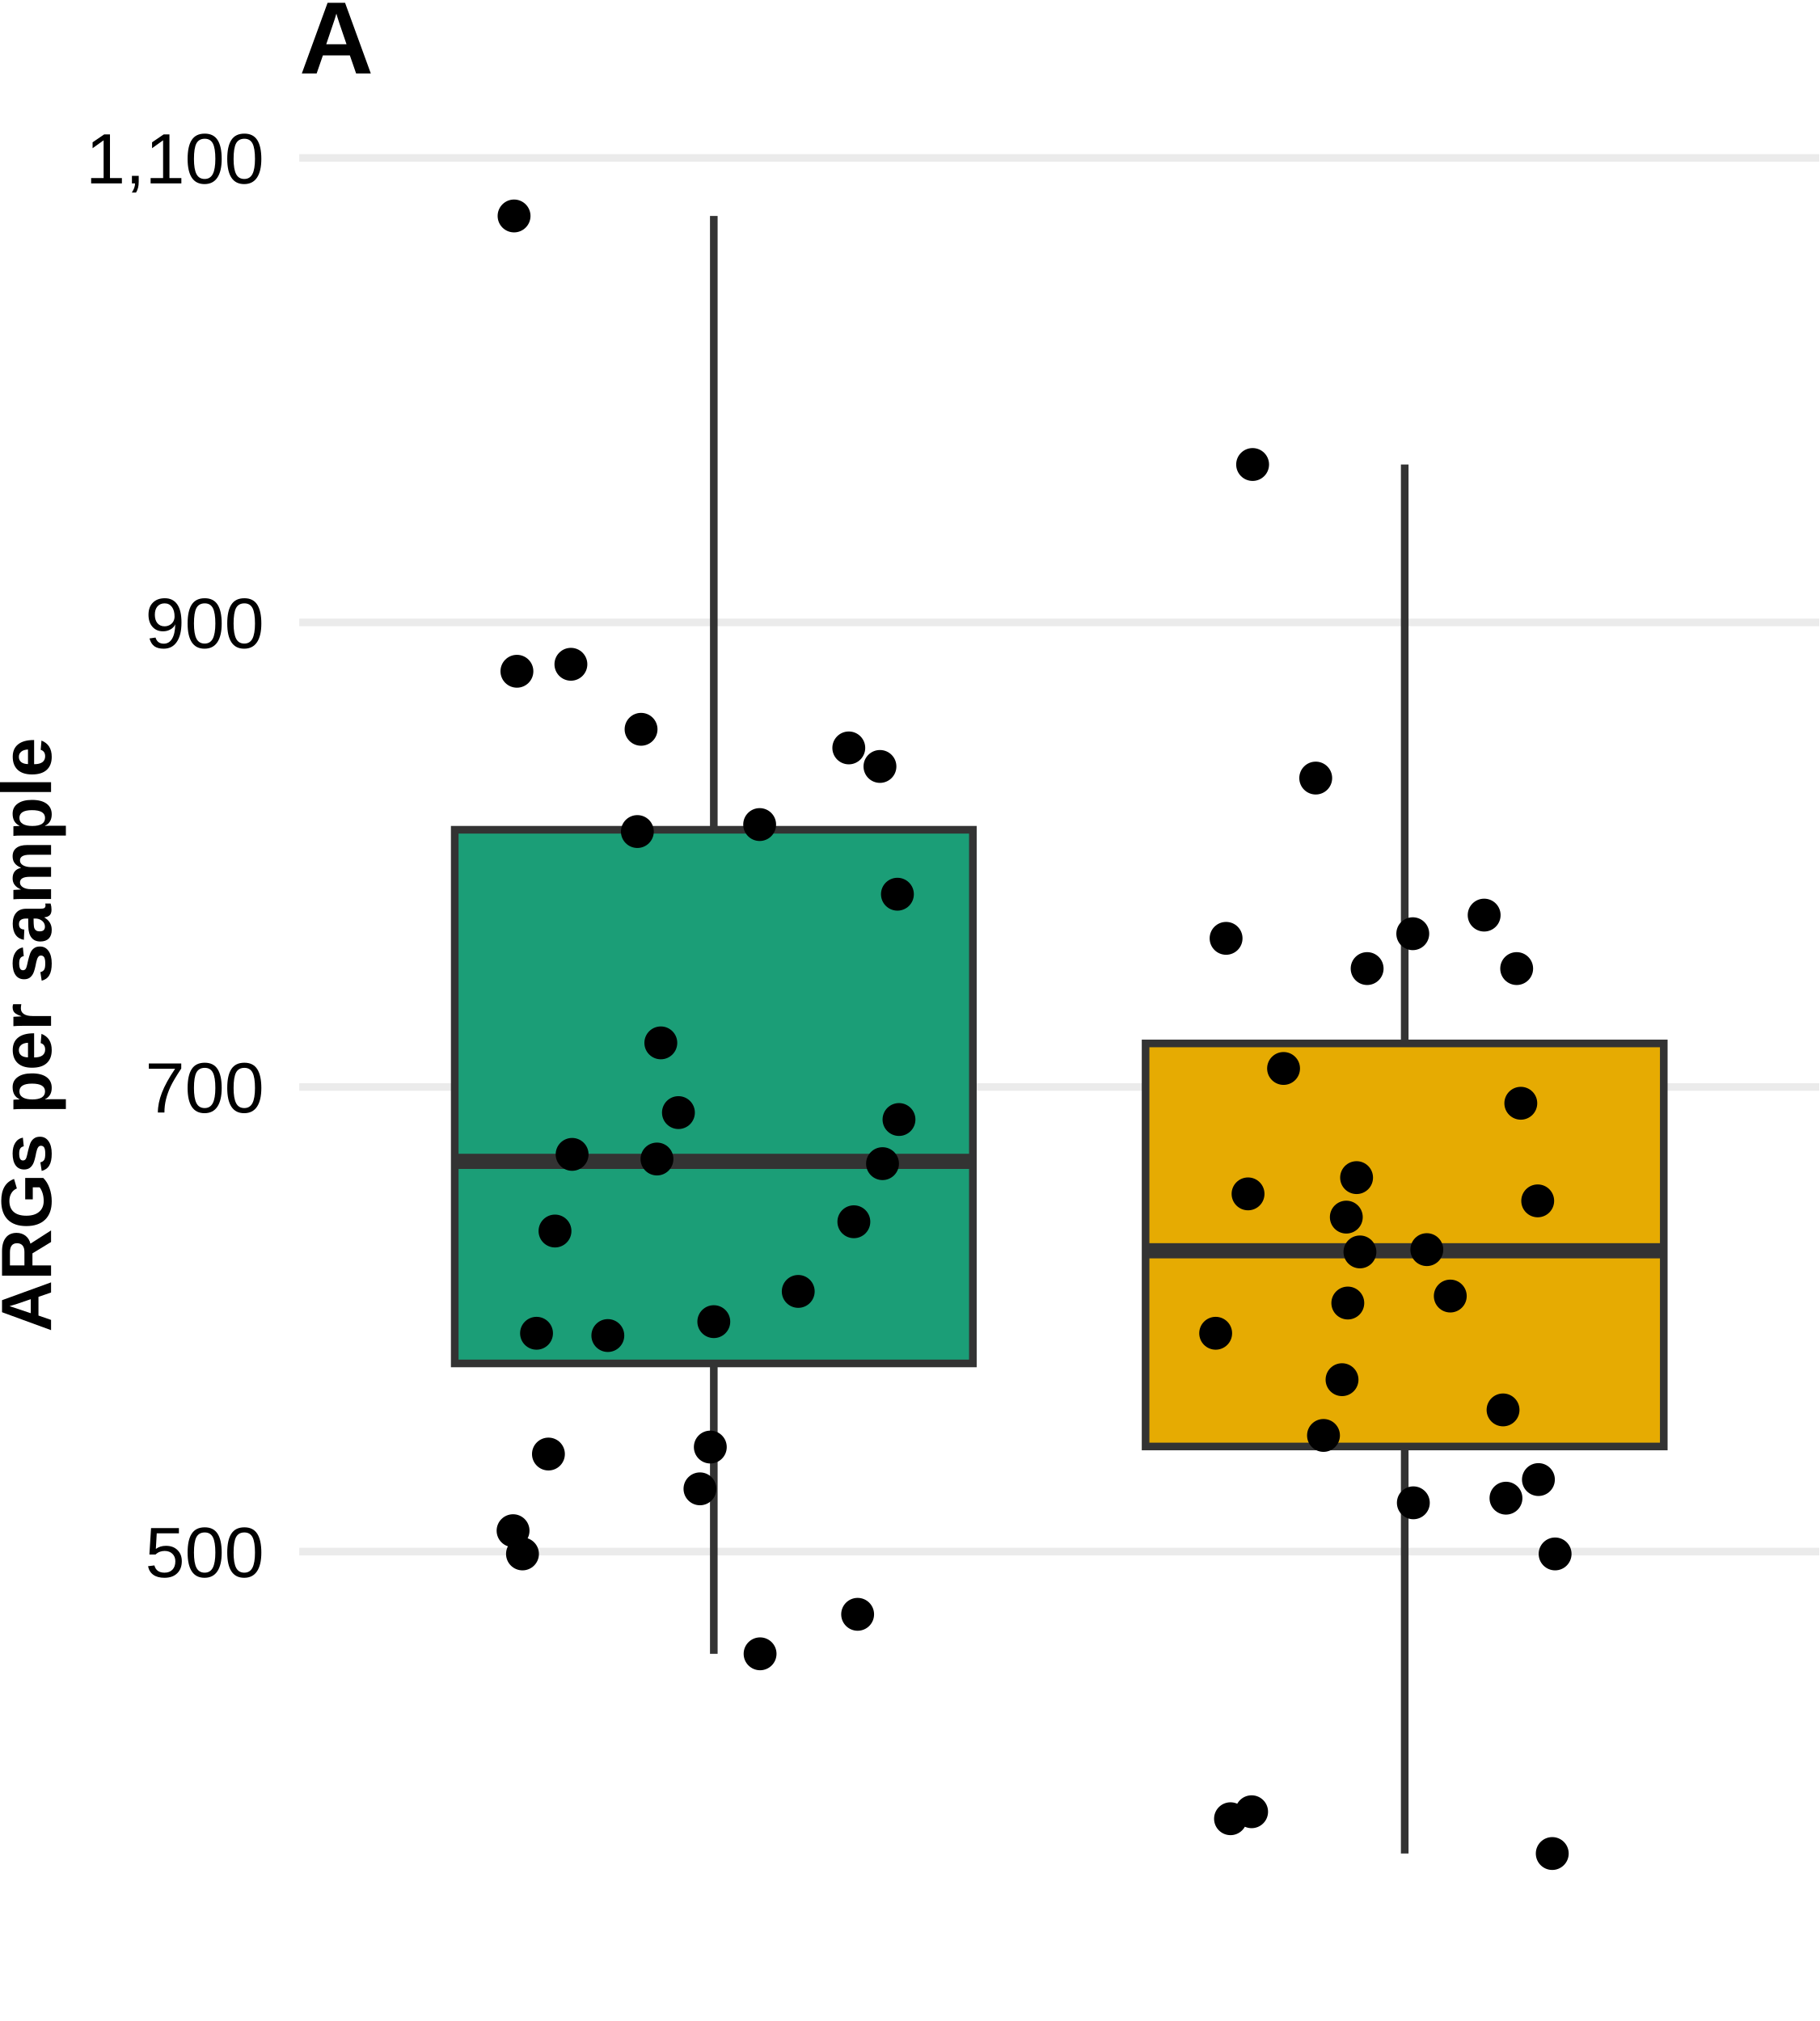
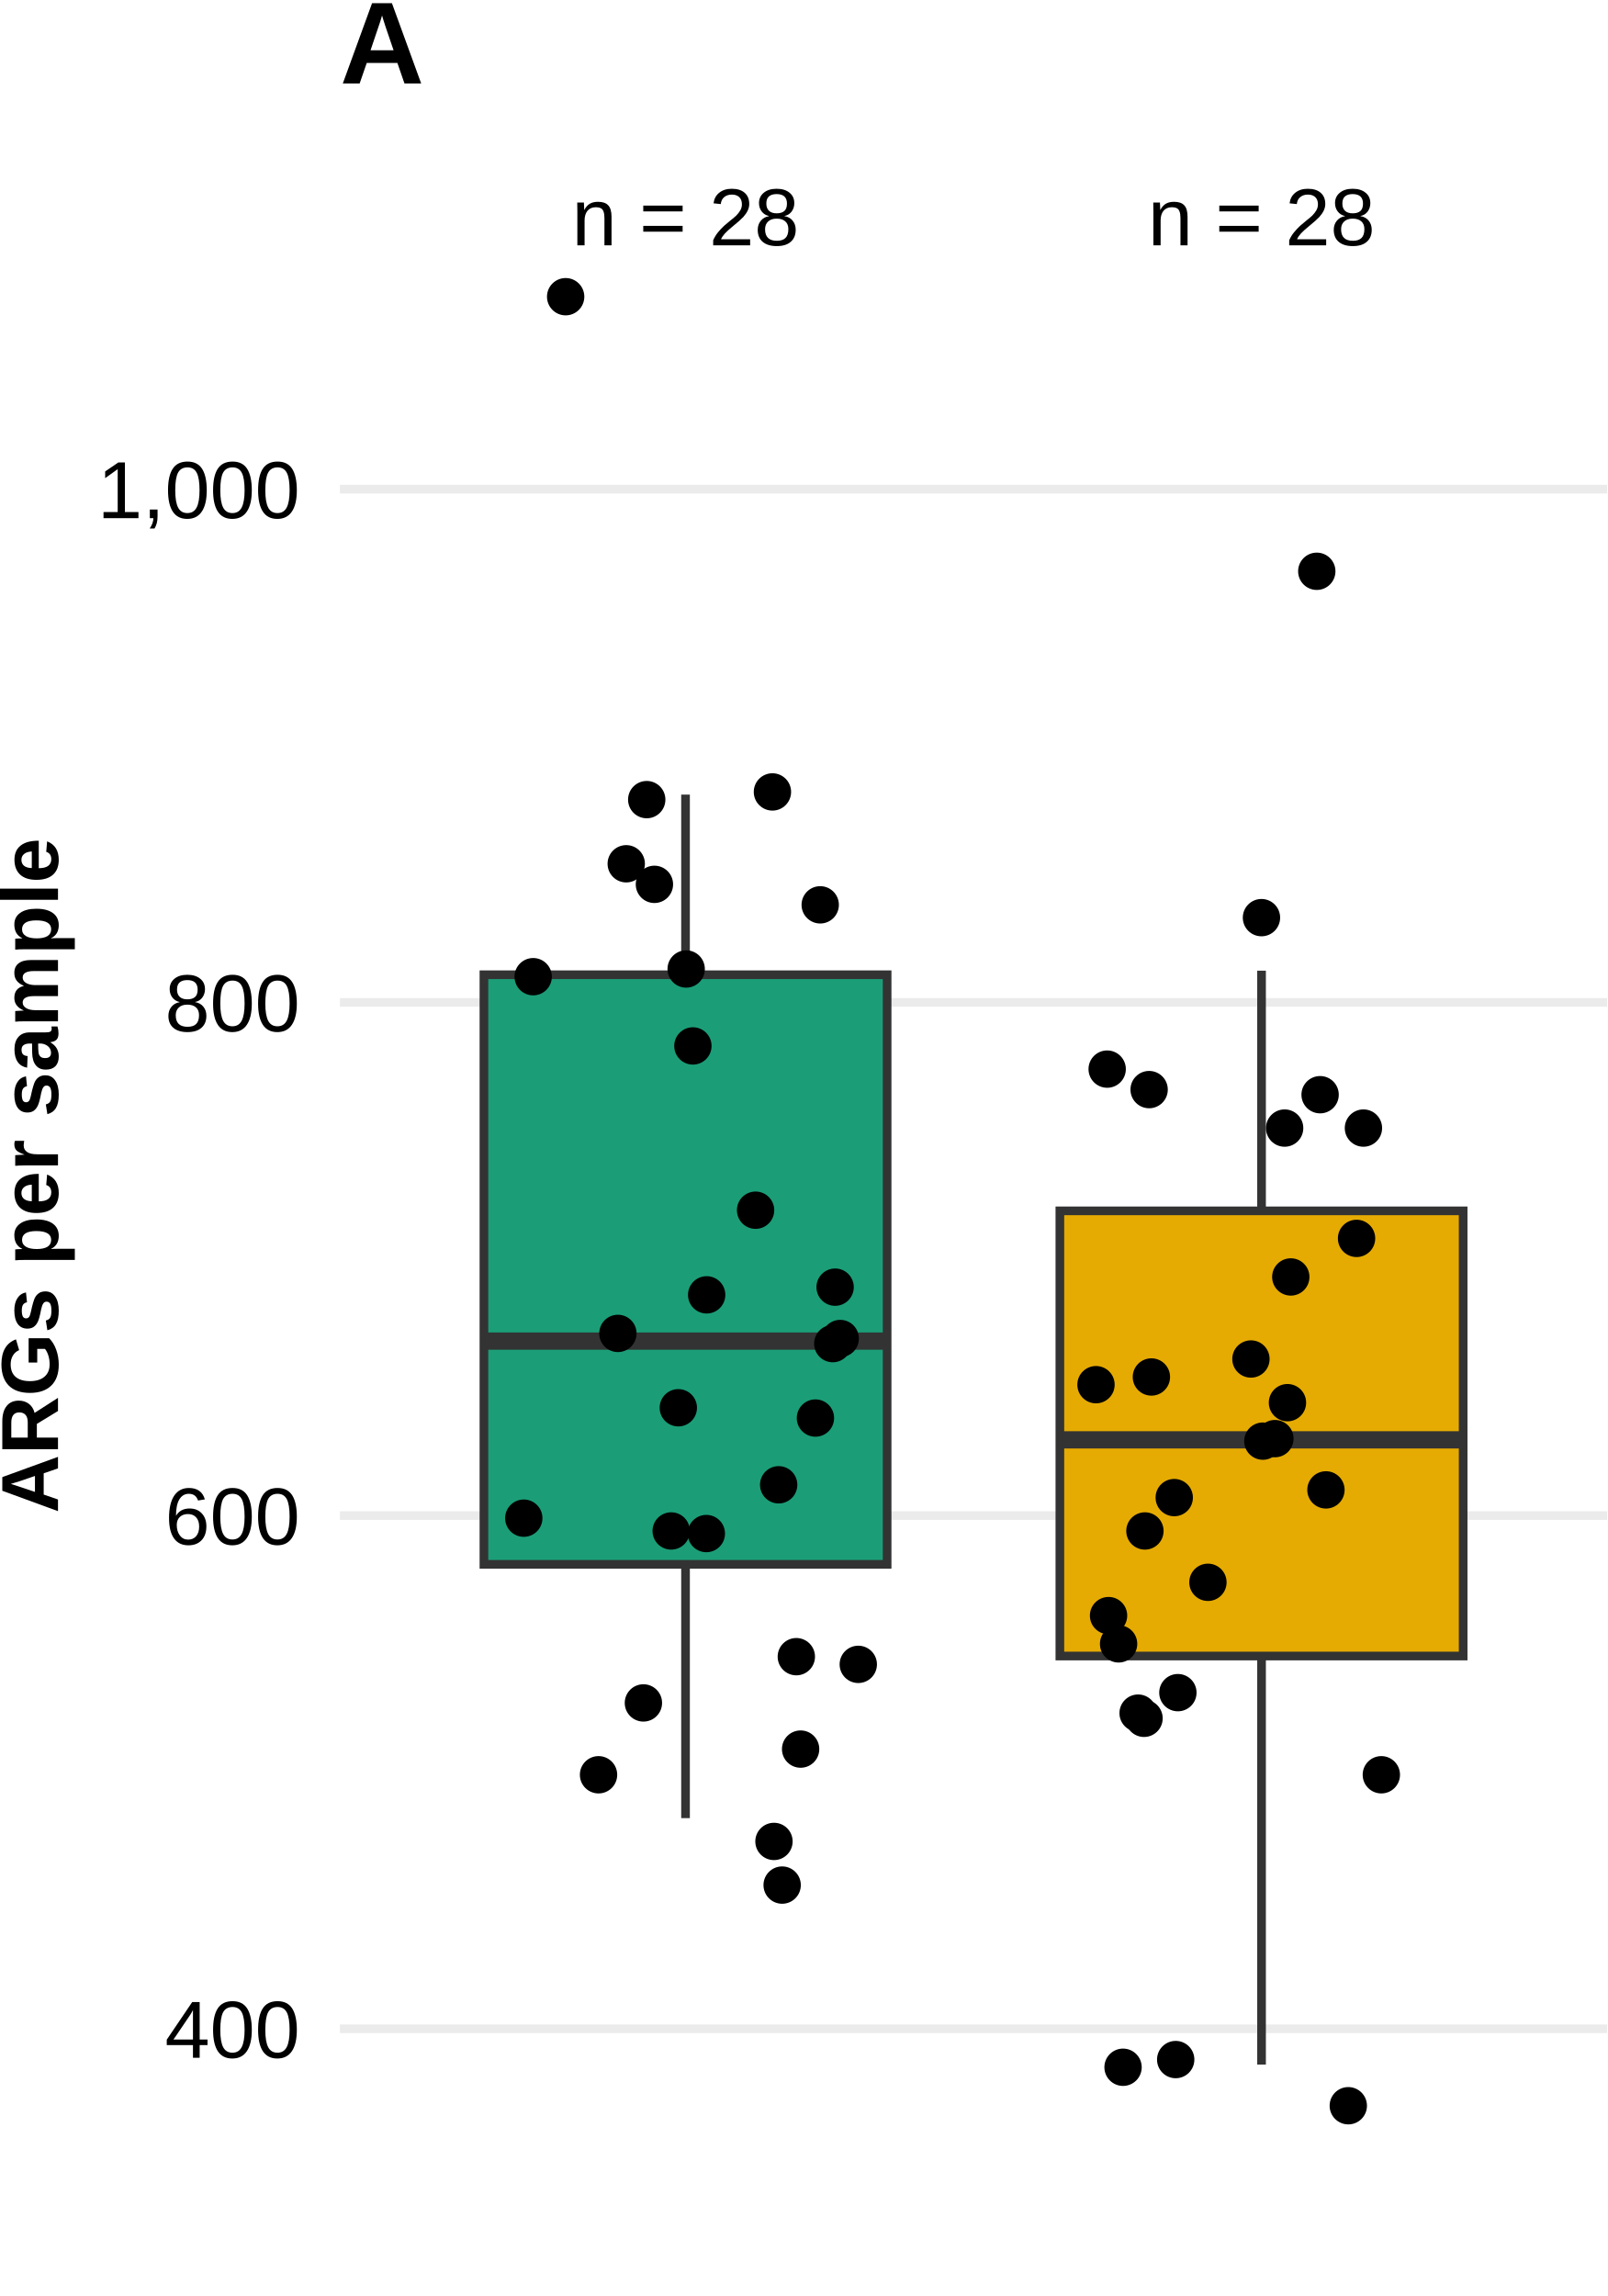
- <svg xmlns="http://www.w3.org/2000/svg" width="255.12pt" height="283.46pt" viewBox="0 0 255.12 283.46">
+ <svg xmlns="http://www.w3.org/2000/svg" width="198.43pt" height="283.46pt" viewBox="0 0 198.43 283.46">
  <g class="svglite">
    <defs>
      <style type="text/css">
    .svglite line, .svglite polyline, .svglite polygon, .svglite path, .svglite rect, .svglite circle {
      fill: none;
      stroke: #000000;
      stroke-linecap: round;
      stroke-linejoin: round;
      stroke-miterlimit: 10.00;
    }
    .svglite text {
      white-space: pre;
    }
    .svglite g.glyphgroup path {
      fill: inherit;
      stroke: none;
    }
  </style>
    </defs>
    <rect width="100%" height="100%" style="stroke: none; fill: none;" />
    <defs>
-       <clipPath id="cpMC4wMHwyNTUuMTJ8MC4wMHwyODMuNDY=">
-         <rect x="0.00" y="0.00" width="255.12" height="283.46" />
+       <clipPath id="cpMC4wMHwxOTguNDN8MC4wMHwyODMuNDY=">
+         <rect x="0.00" y="0.00" width="198.43" height="283.46" />
      </clipPath>
    </defs>
-     <g clip-path="url(#cpMC4wMHwyNTUuMTJ8MC4wMHwyODMuNDY=)">
+     <g clip-path="url(#cpMC4wMHwxOTguNDN8MC4wMHwyODMuNDY=)">
</g>
    <defs>
-       <clipPath id="cpNDEuOTd8MjU1LjEyfDE4LjgxfDI3MS40Ng==">
-         <rect x="41.97" y="18.81" width="213.15" height="252.65" />
+       <clipPath id="cpNDEuOTd8MTk4LjQzfDE4LjgxfDI3MS40Ng==">
+         <rect x="41.97" y="18.81" width="156.46" height="252.65" />
      </clipPath>
    </defs>
-     <g clip-path="url(#cpNDEuOTd8MjU1LjEyfDE4LjgxfDI3MS40Ng==)">
-       <polyline points="41.97,217.62 255.12,217.62 " style="stroke-width: 1.07; stroke: #EBEBEB; stroke-linecap: butt;" />
-       <polyline points="41.97,152.46 255.12,152.46 " style="stroke-width: 1.07; stroke: #EBEBEB; stroke-linecap: butt;" />
-       <polyline points="41.97,87.30 255.12,87.30 " style="stroke-width: 1.07; stroke: #EBEBEB; stroke-linecap: butt;" />
-       <polyline points="41.97,22.15 255.12,22.15 " style="stroke-width: 1.07; stroke: #EBEBEB; stroke-linecap: butt;" />
-       <line x1="100.10" y1="116.38" x2="100.10" y2="30.29" style="stroke-width: 1.07; stroke: #333333; stroke-linecap: butt;" />
-       <line x1="100.10" y1="191.23" x2="100.10" y2="231.96" style="stroke-width: 1.07; stroke: #333333; stroke-linecap: butt;" />
-       <polygon points="63.77,116.38 63.77,191.23 136.43,191.23 136.43,116.38 63.77,116.38 " style="stroke-width: 1.07; stroke: #333333; stroke-linecap: butt; stroke-linejoin: miter; fill: #1B9E77;" />
-       <line x1="63.77" y1="162.89" x2="136.43" y2="162.89" style="stroke-width: 2.13; stroke: #333333; stroke-linecap: butt; stroke-linejoin: miter;" />
-       <line x1="196.99" y1="146.35" x2="196.99" y2="65.15" style="stroke-width: 1.07; stroke: #333333; stroke-linecap: butt;" />
-       <line x1="196.99" y1="202.88" x2="196.99" y2="259.97" style="stroke-width: 1.07; stroke: #333333; stroke-linecap: butt;" />
-       <polygon points="160.65,146.35 160.65,202.88 233.32,202.88 233.32,146.35 160.65,146.35 " style="stroke-width: 1.07; stroke: #333333; stroke-linecap: butt; stroke-linejoin: miter; fill: #E6AB02;" />
-       <line x1="160.65" y1="175.43" x2="233.32" y2="175.43" style="stroke-width: 2.13; stroke: #333333; stroke-linecap: butt; stroke-linejoin: miter;" />
-       <circle cx="99.61" cy="202.96" r="1.95" style="stroke-width: 0.71; fill: #000000;" />
-       <circle cx="98.16" cy="208.82" r="1.95" style="stroke-width: 0.71; fill: #000000;" />
-       <circle cx="92.13" cy="162.56" r="1.95" style="stroke-width: 0.71; fill: #000000;" />
-       <circle cx="72.49" cy="94.15" r="1.95" style="stroke-width: 0.71; fill: #000000;" />
-       <circle cx="120.27" cy="226.42" r="1.95" style="stroke-width: 0.71; fill: #000000;" />
-       <circle cx="106.59" cy="231.96" r="1.95" style="stroke-width: 0.71; fill: #000000;" />
-       <circle cx="75.24" cy="187.00" r="1.95" style="stroke-width: 0.71; fill: #000000;" />
-       <circle cx="126.07" cy="157.02" r="1.95" style="stroke-width: 0.71; fill: #000000;" />
-       <circle cx="77.83" cy="172.66" r="1.95" style="stroke-width: 0.71; fill: #000000;" />
-       <circle cx="72.09" cy="30.29" r="1.95" style="stroke-width: 0.71; fill: #000000;" />
-       <circle cx="123.40" cy="107.50" r="1.95" style="stroke-width: 0.71; fill: #000000;" />
-       <circle cx="106.53" cy="115.65" r="1.95" style="stroke-width: 0.71; fill: #000000;" />
-       <circle cx="119.74" cy="171.36" r="1.95" style="stroke-width: 0.71; fill: #000000;" />
-       <circle cx="89.38" cy="116.63" r="1.95" style="stroke-width: 0.71; fill: #000000;" />
-       <circle cx="73.27" cy="217.95" r="1.95" style="stroke-width: 0.71; fill: #000000;" />
-       <circle cx="85.24" cy="187.32" r="1.95" style="stroke-width: 0.71; fill: #000000;" />
-       <circle cx="92.67" cy="146.27" r="1.95" style="stroke-width: 0.71; fill: #000000;" />
-       <circle cx="71.95" cy="214.69" r="1.95" style="stroke-width: 0.71; fill: #000000;" />
-       <circle cx="80.06" cy="93.17" r="1.95" style="stroke-width: 0.71; fill: #000000;" />
-       <circle cx="89.90" cy="102.29" r="1.95" style="stroke-width: 0.71; fill: #000000;" />
-       <circle cx="100.10" cy="185.37" r="1.95" style="stroke-width: 0.71; fill: #000000;" />
-       <circle cx="119.03" cy="104.90" r="1.95" style="stroke-width: 0.71; fill: #000000;" />
-       <circle cx="80.23" cy="161.91" r="1.95" style="stroke-width: 0.71; fill: #000000;" />
-       <circle cx="95.14" cy="156.05" r="1.95" style="stroke-width: 0.71; fill: #000000;" />
-       <circle cx="111.94" cy="181.13" r="1.95" style="stroke-width: 0.71; fill: #000000;" />
-       <circle cx="76.91" cy="203.94" r="1.95" style="stroke-width: 0.71; fill: #000000;" />
-       <circle cx="123.76" cy="163.21" r="1.95" style="stroke-width: 0.71; fill: #000000;" />
-       <circle cx="125.85" cy="125.42" r="1.95" style="stroke-width: 0.71; fill: #000000;" />
-       <circle cx="175.02" cy="167.45" r="1.95" style="stroke-width: 0.71; fill: #000000;" />
-       <circle cx="217.68" cy="259.97" r="1.95" style="stroke-width: 0.71; fill: #000000;" />
-       <circle cx="185.60" cy="201.33" r="1.95" style="stroke-width: 0.71; fill: #000000;" />
-       <circle cx="170.48" cy="187.00" r="1.95" style="stroke-width: 0.71; fill: #000000;" />
-       <circle cx="184.51" cy="109.13" r="1.95" style="stroke-width: 0.71; fill: #000000;" />
-       <circle cx="212.69" cy="135.85" r="1.95" style="stroke-width: 0.71; fill: #000000;" />
-       <circle cx="213.27" cy="154.74" r="1.95" style="stroke-width: 0.71; fill: #000000;" />
-       <circle cx="215.64" cy="168.43" r="1.95" style="stroke-width: 0.71; fill: #000000;" />
-       <circle cx="189.01" cy="182.76" r="1.95" style="stroke-width: 0.71; fill: #000000;" />
-       <circle cx="172.56" cy="255.09" r="1.95" style="stroke-width: 0.71; fill: #000000;" />
-       <circle cx="188.80" cy="170.71" r="1.95" style="stroke-width: 0.71; fill: #000000;" />
-       <circle cx="190.24" cy="165.17" r="1.95" style="stroke-width: 0.71; fill: #000000;" />
-       <circle cx="171.94" cy="131.61" r="1.95" style="stroke-width: 0.71; fill: #000000;" />
-       <circle cx="191.72" cy="135.85" r="1.95" style="stroke-width: 0.71; fill: #000000;" />
-       <circle cx="190.71" cy="175.59" r="1.95" style="stroke-width: 0.71; fill: #000000;" />
-       <circle cx="175.66" cy="65.15" r="1.95" style="stroke-width: 0.71; fill: #000000;" />
-       <circle cx="175.52" cy="254.11" r="1.95" style="stroke-width: 0.71; fill: #000000;" />
-       <circle cx="208.13" cy="128.35" r="1.95" style="stroke-width: 0.71; fill: #000000;" />
-       <circle cx="210.78" cy="197.75" r="1.95" style="stroke-width: 0.71; fill: #000000;" />
-       <circle cx="218.08" cy="217.95" r="1.95" style="stroke-width: 0.71; fill: #000000;" />
-       <circle cx="203.38" cy="181.78" r="1.95" style="stroke-width: 0.71; fill: #000000;" />
-       <circle cx="211.19" cy="210.13" r="1.95" style="stroke-width: 0.71; fill: #000000;" />
-       <circle cx="200.09" cy="175.27" r="1.95" style="stroke-width: 0.71; fill: #000000;" />
-       <circle cx="188.20" cy="193.51" r="1.95" style="stroke-width: 0.71; fill: #000000;" />
-       <circle cx="198.12" cy="130.96" r="1.95" style="stroke-width: 0.71; fill: #000000;" />
-       <circle cx="180.00" cy="149.86" r="1.95" style="stroke-width: 0.71; fill: #000000;" />
-       <circle cx="215.74" cy="207.52" r="1.95" style="stroke-width: 0.71; fill: #000000;" />
-       <circle cx="198.20" cy="210.78" r="1.95" style="stroke-width: 0.71; fill: #000000;" />
+     <g clip-path="url(#cpNDEuOTd8MTk4LjQzfDE4LjgxfDI3MS40Ng==)">
+       <polyline points="41.97,250.47 198.43,250.47 " style="stroke-width: 1.07; stroke: #EBEBEB; stroke-linecap: butt;" />
+       <polyline points="41.97,187.11 198.43,187.11 " style="stroke-width: 1.07; stroke: #EBEBEB; stroke-linecap: butt;" />
+       <polyline points="41.97,123.75 198.43,123.75 " style="stroke-width: 1.07; stroke: #EBEBEB; stroke-linecap: butt;" />
+       <polyline points="41.97,60.39 198.43,60.39 " style="stroke-width: 1.07; stroke: #EBEBEB; stroke-linecap: butt;" />
+       <line x1="84.64" y1="120.34" x2="84.64" y2="98.10" style="stroke-width: 1.07; stroke: #333333; stroke-linecap: butt;" />
+       <line x1="84.64" y1="193.13" x2="84.64" y2="224.46" style="stroke-width: 1.07; stroke: #333333; stroke-linecap: butt;" />
+       <polygon points="59.75,120.34 59.75,193.13 109.53,193.13 109.53,120.34 59.75,120.34 " style="stroke-width: 1.07; stroke: #333333; stroke-linecap: butt; stroke-linejoin: miter; fill: #1B9E77;" />
+       <line x1="59.75" y1="165.57" x2="109.53" y2="165.57" style="stroke-width: 2.13; stroke: #333333; stroke-linecap: butt; stroke-linejoin: miter;" />
+       <line x1="155.76" y1="149.49" x2="155.76" y2="119.84" style="stroke-width: 1.07; stroke: #333333; stroke-linecap: butt;" />
+       <line x1="155.76" y1="204.45" x2="155.76" y2="254.89" style="stroke-width: 1.07; stroke: #333333; stroke-linecap: butt;" />
+       <polygon points="130.86,149.49 130.86,204.45 180.65,204.45 180.65,149.49 130.86,149.49 " style="stroke-width: 1.07; stroke: #333333; stroke-linecap: butt; stroke-linejoin: miter; fill: #E6AB02;" />
+       <line x1="130.86" y1="177.76" x2="180.65" y2="177.76" style="stroke-width: 2.13; stroke: #333333; stroke-linecap: butt; stroke-linejoin: miter;" />
+       <text x="84.64" y="30.29" text-anchor="middle" style="font-size: 10.00px; font-family: &quot;Arial&quot;;" textLength="28.09px" lengthAdjust="spacingAndGlyphs">n = 28</text>
+       <text x="155.76" y="30.29" text-anchor="middle" style="font-size: 10.00px; font-family: &quot;Arial&quot;;" textLength="28.09px" lengthAdjust="spacingAndGlyphs">n = 28</text>
+       <circle cx="98.32" cy="204.53" r="1.95" style="stroke-width: 0.71; fill: #000000;" />
+       <circle cx="79.44" cy="210.24" r="1.95" style="stroke-width: 0.71; fill: #000000;" />
+       <circle cx="103.74" cy="165.25" r="1.95" style="stroke-width: 0.71; fill: #000000;" />
+       <circle cx="79.85" cy="98.72" r="1.95" style="stroke-width: 0.71; fill: #000000;" />
+       <circle cx="95.56" cy="227.34" r="1.95" style="stroke-width: 0.71; fill: #000000;" />
+       <circle cx="96.57" cy="232.73" r="1.95" style="stroke-width: 0.71; fill: #000000;" />
+       <circle cx="82.87" cy="189.01" r="1.95" style="stroke-width: 0.71; fill: #000000;" />
+       <circle cx="87.25" cy="159.86" r="1.95" style="stroke-width: 0.71; fill: #000000;" />
+       <circle cx="100.68" cy="175.07" r="1.95" style="stroke-width: 0.71; fill: #000000;" />
+       <circle cx="69.84" cy="36.63" r="1.95" style="stroke-width: 0.71; fill: #000000;" />
+       <circle cx="101.27" cy="111.71" r="1.95" style="stroke-width: 0.71; fill: #000000;" />
+       <circle cx="84.72" cy="119.63" r="1.95" style="stroke-width: 0.71; fill: #000000;" />
+       <circle cx="83.75" cy="173.80" r="1.95" style="stroke-width: 0.71; fill: #000000;" />
+       <circle cx="65.83" cy="120.58" r="1.95" style="stroke-width: 0.71; fill: #000000;" />
+       <circle cx="73.90" cy="219.11" r="1.95" style="stroke-width: 0.71; fill: #000000;" />
+       <circle cx="87.21" cy="189.33" r="1.95" style="stroke-width: 0.71; fill: #000000;" />
+       <circle cx="93.29" cy="149.41" r="1.95" style="stroke-width: 0.71; fill: #000000;" />
+       <circle cx="98.85" cy="215.94" r="1.95" style="stroke-width: 0.71; fill: #000000;" />
+       <circle cx="95.37" cy="97.77" r="1.95" style="stroke-width: 0.71; fill: #000000;" />
+       <circle cx="77.32" cy="106.64" r="1.95" style="stroke-width: 0.71; fill: #000000;" />
+       <circle cx="64.67" cy="187.43" r="1.95" style="stroke-width: 0.71; fill: #000000;" />
+       <circle cx="80.80" cy="109.18" r="1.95" style="stroke-width: 0.71; fill: #000000;" />
+       <circle cx="76.29" cy="164.62" r="1.95" style="stroke-width: 0.71; fill: #000000;" />
+       <circle cx="103.11" cy="158.91" r="1.95" style="stroke-width: 0.71; fill: #000000;" />
+       <circle cx="96.14" cy="183.31" r="1.95" style="stroke-width: 0.71; fill: #000000;" />
+       <circle cx="105.97" cy="205.48" r="1.95" style="stroke-width: 0.71; fill: #000000;" />
+       <circle cx="102.82" cy="165.88" r="1.95" style="stroke-width: 0.71; fill: #000000;" />
+       <circle cx="85.55" cy="129.13" r="1.95" style="stroke-width: 0.71; fill: #000000;" />
+       <circle cx="142.16" cy="170.00" r="1.95" style="stroke-width: 0.71; fill: #000000;" />
+       <circle cx="166.47" cy="259.97" r="1.95" style="stroke-width: 0.71; fill: #000000;" />
+       <circle cx="138.11" cy="202.95" r="1.95" style="stroke-width: 0.71; fill: #000000;" />
+       <circle cx="141.36" cy="189.01" r="1.95" style="stroke-width: 0.71; fill: #000000;" />
+       <circle cx="155.75" cy="113.29" r="1.95" style="stroke-width: 0.71; fill: #000000;" />
+       <circle cx="168.34" cy="139.27" r="1.95" style="stroke-width: 0.71; fill: #000000;" />
+       <circle cx="159.37" cy="157.65" r="1.95" style="stroke-width: 0.71; fill: #000000;" />
+       <circle cx="135.32" cy="170.95" r="1.95" style="stroke-width: 0.71; fill: #000000;" />
+       <circle cx="144.98" cy="184.89" r="1.95" style="stroke-width: 0.71; fill: #000000;" />
+       <circle cx="138.66" cy="255.22" r="1.95" style="stroke-width: 0.71; fill: #000000;" />
+       <circle cx="158.96" cy="173.17" r="1.95" style="stroke-width: 0.71; fill: #000000;" />
+       <circle cx="154.45" cy="167.78" r="1.95" style="stroke-width: 0.71; fill: #000000;" />
+       <circle cx="162.99" cy="135.15" r="1.95" style="stroke-width: 0.71; fill: #000000;" />
+       <circle cx="158.61" cy="139.27" r="1.95" style="stroke-width: 0.71; fill: #000000;" />
+       <circle cx="155.92" cy="177.92" r="1.95" style="stroke-width: 0.71; fill: #000000;" />
+       <circle cx="162.58" cy="70.53" r="1.95" style="stroke-width: 0.71; fill: #000000;" />
+       <circle cx="145.16" cy="254.27" r="1.95" style="stroke-width: 0.71; fill: #000000;" />
+       <circle cx="136.70" cy="131.99" r="1.95" style="stroke-width: 0.71; fill: #000000;" />
+       <circle cx="136.87" cy="199.46" r="1.95" style="stroke-width: 0.71; fill: #000000;" />
+       <circle cx="170.55" cy="219.11" r="1.95" style="stroke-width: 0.71; fill: #000000;" />
+       <circle cx="163.71" cy="183.94" r="1.95" style="stroke-width: 0.71; fill: #000000;" />
+       <circle cx="140.52" cy="211.50" r="1.95" style="stroke-width: 0.71; fill: #000000;" />
+       <circle cx="157.41" cy="177.61" r="1.95" style="stroke-width: 0.71; fill: #000000;" />
+       <circle cx="149.14" cy="195.35" r="1.95" style="stroke-width: 0.71; fill: #000000;" />
+       <circle cx="141.88" cy="134.52" r="1.95" style="stroke-width: 0.71; fill: #000000;" />
+       <circle cx="167.49" cy="152.89" r="1.95" style="stroke-width: 0.71; fill: #000000;" />
+       <circle cx="145.43" cy="208.97" r="1.95" style="stroke-width: 0.71; fill: #000000;" />
+       <circle cx="141.25" cy="212.14" r="1.95" style="stroke-width: 0.71; fill: #000000;" />
    </g>
-     <g clip-path="url(#cpMC4wMHwyNTUuMTJ8MC4wMHwyODMuNDY=)">
-       <text x="37.04" y="221.20" text-anchor="end" style="font-size: 10.00px; font-family: &quot;Arial&quot;;" textLength="16.69px" lengthAdjust="spacingAndGlyphs">500</text>
-       <text x="37.04" y="156.04" text-anchor="end" style="font-size: 10.00px; font-family: &quot;Arial&quot;;" textLength="16.69px" lengthAdjust="spacingAndGlyphs">700</text>
-       <text x="37.04" y="90.89" text-anchor="end" style="font-size: 10.00px; font-family: &quot;Arial&quot;;" textLength="16.69px" lengthAdjust="spacingAndGlyphs">900</text>
-       <text x="37.04" y="25.73" text-anchor="end" style="font-size: 10.00px; font-family: &quot;Arial&quot;;" textLength="25.03px" lengthAdjust="spacingAndGlyphs">1,100</text>
+     <g clip-path="url(#cpMC4wMHwxOTguNDN8MC4wMHwyODMuNDY=)">
+       <text x="37.04" y="254.05" text-anchor="end" style="font-size: 10.00px; font-family: &quot;Arial&quot;;" textLength="16.69px" lengthAdjust="spacingAndGlyphs">400</text>
+       <text x="37.04" y="190.69" text-anchor="end" style="font-size: 10.00px; font-family: &quot;Arial&quot;;" textLength="16.69px" lengthAdjust="spacingAndGlyphs">600</text>
+       <text x="37.04" y="127.33" text-anchor="end" style="font-size: 10.00px; font-family: &quot;Arial&quot;;" textLength="16.69px" lengthAdjust="spacingAndGlyphs">800</text>
+       <text x="37.04" y="63.97" text-anchor="end" style="font-size: 10.00px; font-family: &quot;Arial&quot;;" textLength="25.03px" lengthAdjust="spacingAndGlyphs">1,000</text>
      <text transform="translate(7.16,145.13) rotate(-90)" text-anchor="middle" style="font-size: 10.00px; font-weight: bold; font-family: &quot;Arial&quot;;" textLength="83.38px" lengthAdjust="spacingAndGlyphs">ARGs per sample</text>
      <text x="41.97" y="10.30" style="font-size: 14.40px; font-weight: bold; font-family: &quot;Arial&quot;;" textLength="10.39px" lengthAdjust="spacingAndGlyphs">A</text>
    </g>
  </g>
</svg>
